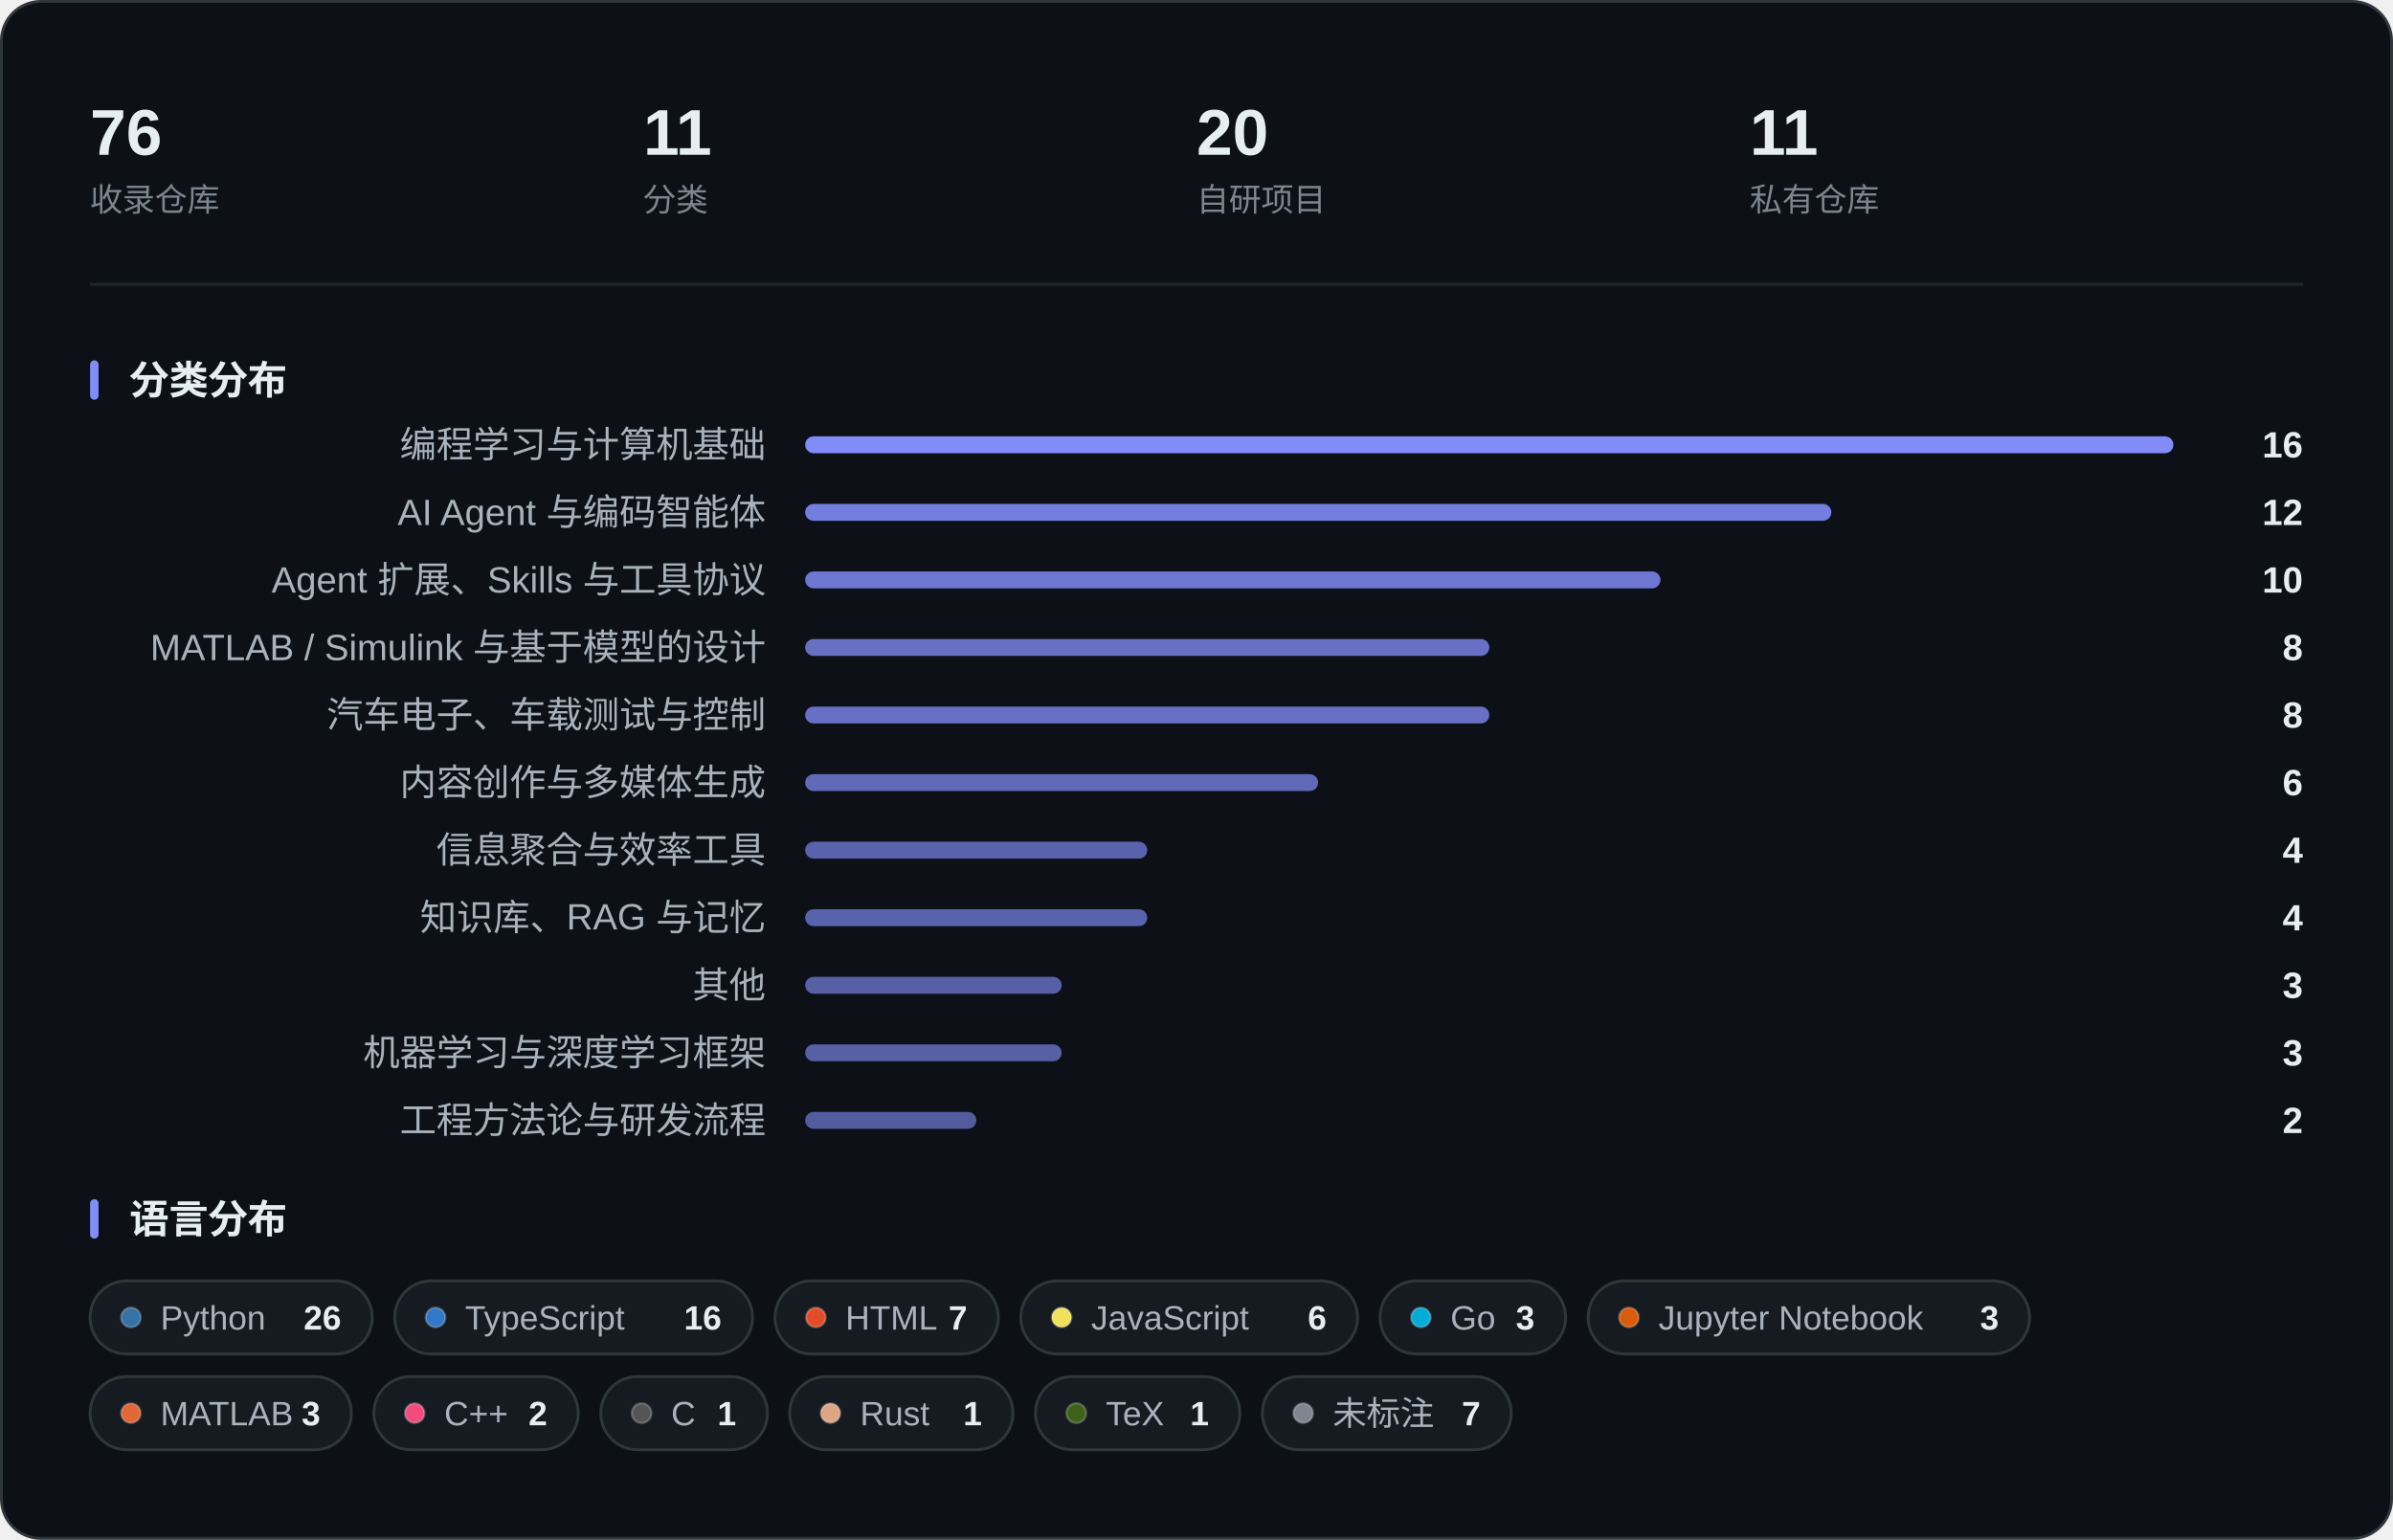
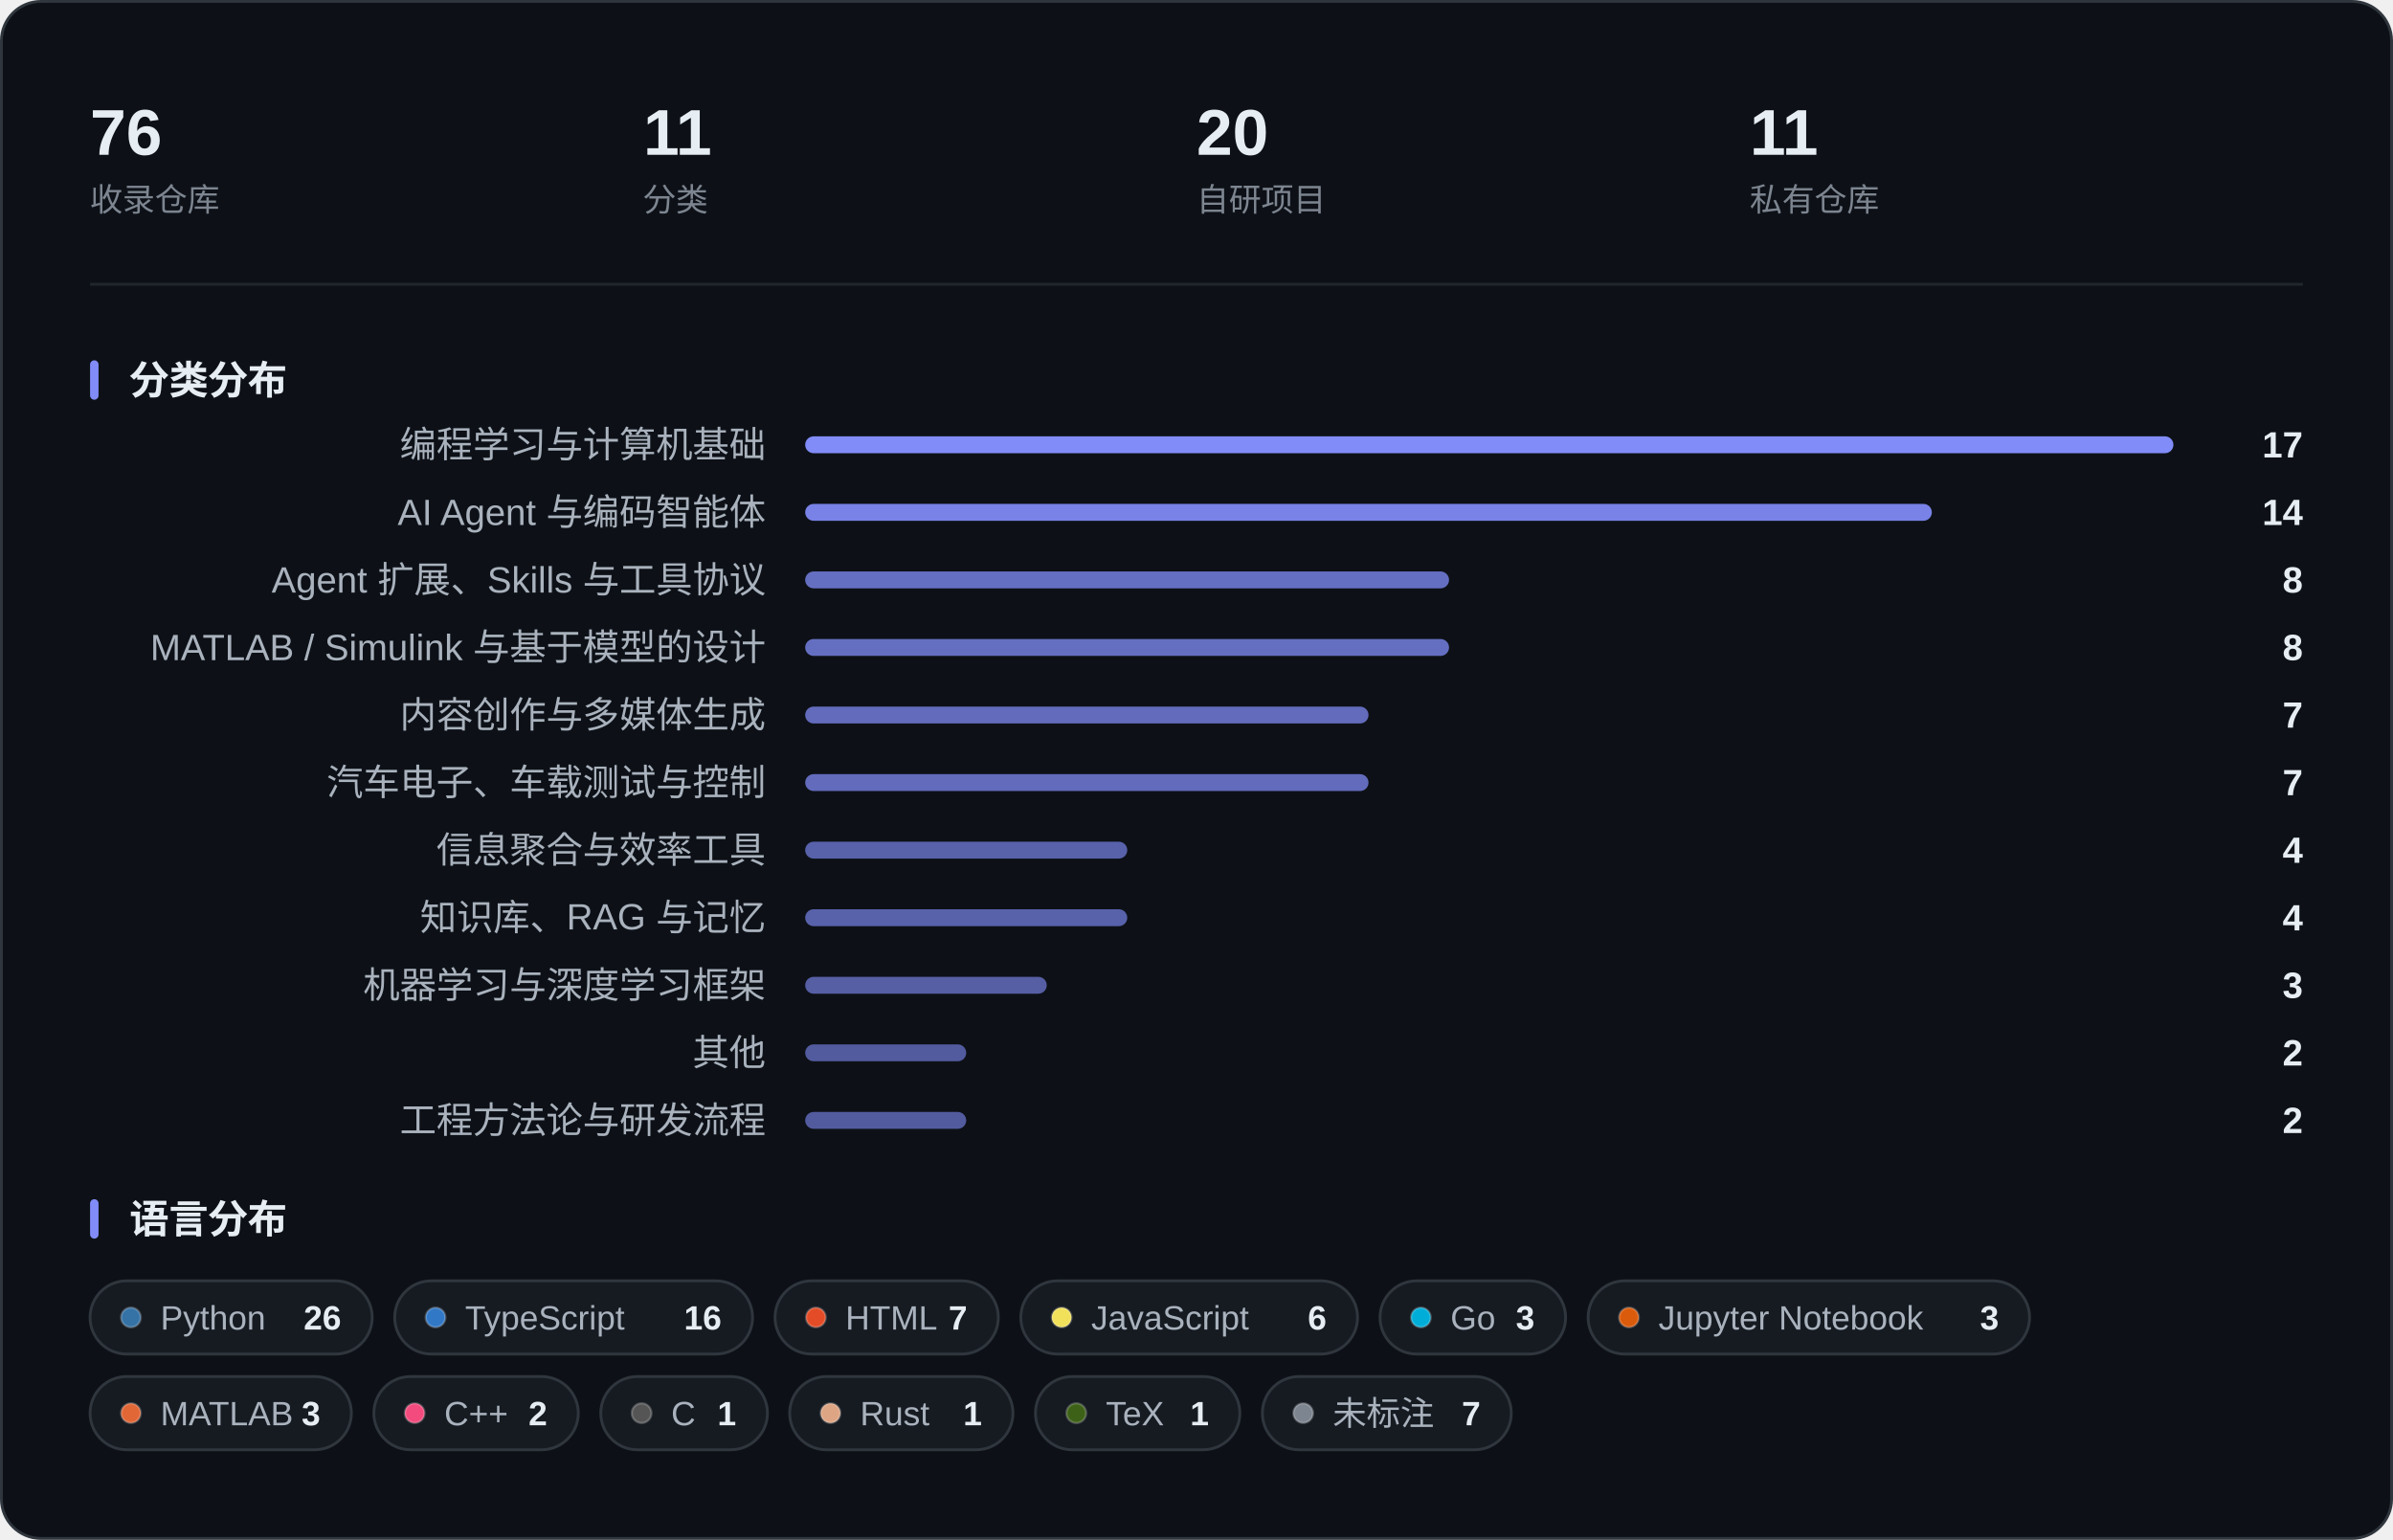
<svg xmlns="http://www.w3.org/2000/svg" width="850" height="547" viewBox="0 0 850 547" role="img" aria-label="收藏概览：指标、分类分布与语言分布">
  <rect x="0.5" y="0.5" width="849" height="546" rx="14" fill="#0D1117" stroke="#30363D" />
  <text x="32.0" y="55.0" font-family="-apple-system, BlinkMacSystemFont, 'Segoe UI', 'PingFang SC', 'Hiragino Sans GB', 'Microsoft YaHei', 'Helvetica Neue', Arial, sans-serif" font-size="23" fill="#E6EDF3" font-weight="600">76</text>
  <text x="32.0" y="75.0" font-family="-apple-system, BlinkMacSystemFont, 'Segoe UI', 'PingFang SC', 'Hiragino Sans GB', 'Microsoft YaHei', 'Helvetica Neue', Arial, sans-serif" font-size="11.5" fill="#7D8590">收录仓库</text>
  <text x="228.5" y="55.0" font-family="-apple-system, BlinkMacSystemFont, 'Segoe UI', 'PingFang SC', 'Hiragino Sans GB', 'Microsoft YaHei', 'Helvetica Neue', Arial, sans-serif" font-size="23" fill="#E6EDF3" font-weight="600">11</text>
  <text x="228.5" y="75.0" font-family="-apple-system, BlinkMacSystemFont, 'Segoe UI', 'PingFang SC', 'Hiragino Sans GB', 'Microsoft YaHei', 'Helvetica Neue', Arial, sans-serif" font-size="11.5" fill="#7D8590">分类</text>
  <text x="425.0" y="55.0" font-family="-apple-system, BlinkMacSystemFont, 'Segoe UI', 'PingFang SC', 'Hiragino Sans GB', 'Microsoft YaHei', 'Helvetica Neue', Arial, sans-serif" font-size="23" fill="#E6EDF3" font-weight="600">20</text>
  <text x="425.0" y="75.0" font-family="-apple-system, BlinkMacSystemFont, 'Segoe UI', 'PingFang SC', 'Hiragino Sans GB', 'Microsoft YaHei', 'Helvetica Neue', Arial, sans-serif" font-size="11.5" fill="#7D8590">自研项目</text>
  <text x="621.5" y="55.0" font-family="-apple-system, BlinkMacSystemFont, 'Segoe UI', 'PingFang SC', 'Hiragino Sans GB', 'Microsoft YaHei', 'Helvetica Neue', Arial, sans-serif" font-size="23" fill="#E6EDF3" font-weight="600">11</text>
  <text x="621.5" y="75.0" font-family="-apple-system, BlinkMacSystemFont, 'Segoe UI', 'PingFang SC', 'Hiragino Sans GB', 'Microsoft YaHei', 'Helvetica Neue', Arial, sans-serif" font-size="11.5" fill="#7D8590">私有仓库</text>
  <line x1="32" y1="101.0" x2="818" y2="101.0" stroke="#21262D" />
  <rect x="32" y="128.0" width="3" height="14" rx="1.5" fill="#818CF8" />
  <text x="46.0" y="140.0" font-family="-apple-system, BlinkMacSystemFont, 'Segoe UI', 'PingFang SC', 'Hiragino Sans GB', 'Microsoft YaHei', 'Helvetica Neue', Arial, sans-serif" font-size="14" fill="#E6EDF3" font-weight="600">分类分布</text>
  <text x="272.0" y="162.5" font-family="-apple-system, BlinkMacSystemFont, 'Segoe UI', 'PingFang SC', 'Hiragino Sans GB', 'Microsoft YaHei', 'Helvetica Neue', Arial, sans-serif" font-size="13" fill="#A9B2BD" text-anchor="end">编程学习与计算机基础</text>
  <rect x="286.0" y="155.0" width="486.0" height="6" rx="3.0" fill="#818CF8" fill-opacity="1.000" />
-   <text x="818.0" y="162.5" font-family="-apple-system, BlinkMacSystemFont, 'Segoe UI', 'PingFang SC', 'Hiragino Sans GB', 'Microsoft YaHei', 'Helvetica Neue', Arial, sans-serif" font-size="13" fill="#E6EDF3" font-weight="600" text-anchor="end">16</text>
+   <text x="818.0" y="162.5" font-family="-apple-system, BlinkMacSystemFont, 'Segoe UI', 'PingFang SC', 'Hiragino Sans GB', 'Microsoft YaHei', 'Helvetica Neue', Arial, sans-serif" font-size="13" fill="#E6EDF3" font-weight="600" text-anchor="end">17</text>
  <text x="272.0" y="186.5" font-family="-apple-system, BlinkMacSystemFont, 'Segoe UI', 'PingFang SC', 'Hiragino Sans GB', 'Microsoft YaHei', 'Helvetica Neue', Arial, sans-serif" font-size="13" fill="#A9B2BD" text-anchor="end">AI Agent 与编码智能体</text>
-   <rect x="286.0" y="179.0" width="364.5" height="6" rx="3.0" fill="#818CF8" fill-opacity="0.887" />
-   <text x="818.0" y="186.5" font-family="-apple-system, BlinkMacSystemFont, 'Segoe UI', 'PingFang SC', 'Hiragino Sans GB', 'Microsoft YaHei', 'Helvetica Neue', Arial, sans-serif" font-size="13" fill="#E6EDF3" font-weight="600" text-anchor="end">12</text>
+   <rect x="286.0" y="179.0" width="400.2" height="6" rx="3.0" fill="#818CF8" fill-opacity="0.921" />
+   <text x="818.0" y="186.5" font-family="-apple-system, BlinkMacSystemFont, 'Segoe UI', 'PingFang SC', 'Hiragino Sans GB', 'Microsoft YaHei', 'Helvetica Neue', Arial, sans-serif" font-size="13" fill="#E6EDF3" font-weight="600" text-anchor="end">14</text>
  <text x="272.0" y="210.5" font-family="-apple-system, BlinkMacSystemFont, 'Segoe UI', 'PingFang SC', 'Hiragino Sans GB', 'Microsoft YaHei', 'Helvetica Neue', Arial, sans-serif" font-size="13" fill="#A9B2BD" text-anchor="end">Agent 扩展、Skills 与工具协议</text>
-   <rect x="286.0" y="203.0" width="303.8" height="6" rx="3.0" fill="#818CF8" fill-opacity="0.831" />
-   <text x="818.0" y="210.5" font-family="-apple-system, BlinkMacSystemFont, 'Segoe UI', 'PingFang SC', 'Hiragino Sans GB', 'Microsoft YaHei', 'Helvetica Neue', Arial, sans-serif" font-size="13" fill="#E6EDF3" font-weight="600" text-anchor="end">10</text>
+   <rect x="286.0" y="203.0" width="228.7" height="6" rx="3.0" fill="#818CF8" fill-opacity="0.762" />
+   <text x="818.0" y="210.5" font-family="-apple-system, BlinkMacSystemFont, 'Segoe UI', 'PingFang SC', 'Hiragino Sans GB', 'Microsoft YaHei', 'Helvetica Neue', Arial, sans-serif" font-size="13" fill="#E6EDF3" font-weight="600" text-anchor="end">8</text>
  <text x="272.0" y="234.5" font-family="-apple-system, BlinkMacSystemFont, 'Segoe UI', 'PingFang SC', 'Hiragino Sans GB', 'Microsoft YaHei', 'Helvetica Neue', Arial, sans-serif" font-size="13" fill="#A9B2BD" text-anchor="end">MATLAB / Simulink 与基于模型的设计</text>
-   <rect x="286.0" y="227.0" width="243.0" height="6" rx="3.0" fill="#818CF8" fill-opacity="0.775" />
+   <rect x="286.0" y="227.0" width="228.7" height="6" rx="3.0" fill="#818CF8" fill-opacity="0.762" />
  <text x="818.0" y="234.5" font-family="-apple-system, BlinkMacSystemFont, 'Segoe UI', 'PingFang SC', 'Hiragino Sans GB', 'Microsoft YaHei', 'Helvetica Neue', Arial, sans-serif" font-size="13" fill="#E6EDF3" font-weight="600" text-anchor="end">8</text>
-   <text x="272.0" y="258.5" font-family="-apple-system, BlinkMacSystemFont, 'Segoe UI', 'PingFang SC', 'Hiragino Sans GB', 'Microsoft YaHei', 'Helvetica Neue', Arial, sans-serif" font-size="13" fill="#A9B2BD" text-anchor="end">汽车电子、车载测试与控制</text>
-   <rect x="286.0" y="251.0" width="243.0" height="6" rx="3.0" fill="#818CF8" fill-opacity="0.775" />
-   <text x="818.0" y="258.5" font-family="-apple-system, BlinkMacSystemFont, 'Segoe UI', 'PingFang SC', 'Hiragino Sans GB', 'Microsoft YaHei', 'Helvetica Neue', Arial, sans-serif" font-size="13" fill="#E6EDF3" font-weight="600" text-anchor="end">8</text>
-   <text x="272.0" y="282.5" font-family="-apple-system, BlinkMacSystemFont, 'Segoe UI', 'PingFang SC', 'Hiragino Sans GB', 'Microsoft YaHei', 'Helvetica Neue', Arial, sans-serif" font-size="13" fill="#A9B2BD" text-anchor="end">内容创作与多媒体生成</text>
-   <rect x="286.0" y="275.0" width="182.2" height="6" rx="3.0" fill="#818CF8" fill-opacity="0.719" />
-   <text x="818.0" y="282.5" font-family="-apple-system, BlinkMacSystemFont, 'Segoe UI', 'PingFang SC', 'Hiragino Sans GB', 'Microsoft YaHei', 'Helvetica Neue', Arial, sans-serif" font-size="13" fill="#E6EDF3" font-weight="600" text-anchor="end">6</text>
+   <text x="272.0" y="258.5" font-family="-apple-system, BlinkMacSystemFont, 'Segoe UI', 'PingFang SC', 'Hiragino Sans GB', 'Microsoft YaHei', 'Helvetica Neue', Arial, sans-serif" font-size="13" fill="#A9B2BD" text-anchor="end">内容创作与多媒体生成</text>
+   <rect x="286.0" y="251.0" width="200.1" height="6" rx="3.0" fill="#818CF8" fill-opacity="0.735" />
+   <text x="818.0" y="258.5" font-family="-apple-system, BlinkMacSystemFont, 'Segoe UI', 'PingFang SC', 'Hiragino Sans GB', 'Microsoft YaHei', 'Helvetica Neue', Arial, sans-serif" font-size="13" fill="#E6EDF3" font-weight="600" text-anchor="end">7</text>
+   <text x="272.0" y="282.5" font-family="-apple-system, BlinkMacSystemFont, 'Segoe UI', 'PingFang SC', 'Hiragino Sans GB', 'Microsoft YaHei', 'Helvetica Neue', Arial, sans-serif" font-size="13" fill="#A9B2BD" text-anchor="end">汽车电子、车载测试与控制</text>
+   <rect x="286.0" y="275.0" width="200.1" height="6" rx="3.0" fill="#818CF8" fill-opacity="0.735" />
+   <text x="818.0" y="282.5" font-family="-apple-system, BlinkMacSystemFont, 'Segoe UI', 'PingFang SC', 'Hiragino Sans GB', 'Microsoft YaHei', 'Helvetica Neue', Arial, sans-serif" font-size="13" fill="#E6EDF3" font-weight="600" text-anchor="end">7</text>
  <text x="272.0" y="306.5" font-family="-apple-system, BlinkMacSystemFont, 'Segoe UI', 'PingFang SC', 'Hiragino Sans GB', 'Microsoft YaHei', 'Helvetica Neue', Arial, sans-serif" font-size="13" fill="#A9B2BD" text-anchor="end">信息聚合与效率工具</text>
-   <rect x="286.0" y="299.0" width="121.5" height="6" rx="3.0" fill="#818CF8" fill-opacity="0.663" />
+   <rect x="286.0" y="299.0" width="114.4" height="6" rx="3.0" fill="#818CF8" fill-opacity="0.656" />
  <text x="818.0" y="306.5" font-family="-apple-system, BlinkMacSystemFont, 'Segoe UI', 'PingFang SC', 'Hiragino Sans GB', 'Microsoft YaHei', 'Helvetica Neue', Arial, sans-serif" font-size="13" fill="#E6EDF3" font-weight="600" text-anchor="end">4</text>
  <text x="272.0" y="330.5" font-family="-apple-system, BlinkMacSystemFont, 'Segoe UI', 'PingFang SC', 'Hiragino Sans GB', 'Microsoft YaHei', 'Helvetica Neue', Arial, sans-serif" font-size="13" fill="#A9B2BD" text-anchor="end">知识库、RAG 与记忆</text>
-   <rect x="286.0" y="323.0" width="121.5" height="6" rx="3.0" fill="#818CF8" fill-opacity="0.663" />
+   <rect x="286.0" y="323.0" width="114.4" height="6" rx="3.0" fill="#818CF8" fill-opacity="0.656" />
  <text x="818.0" y="330.5" font-family="-apple-system, BlinkMacSystemFont, 'Segoe UI', 'PingFang SC', 'Hiragino Sans GB', 'Microsoft YaHei', 'Helvetica Neue', Arial, sans-serif" font-size="13" fill="#E6EDF3" font-weight="600" text-anchor="end">4</text>
-   <text x="272.0" y="354.5" font-family="-apple-system, BlinkMacSystemFont, 'Segoe UI', 'PingFang SC', 'Hiragino Sans GB', 'Microsoft YaHei', 'Helvetica Neue', Arial, sans-serif" font-size="13" fill="#A9B2BD" text-anchor="end">其他</text>
-   <rect x="286.0" y="347.0" width="91.1" height="6" rx="3.0" fill="#818CF8" fill-opacity="0.634" />
+   <text x="272.0" y="354.5" font-family="-apple-system, BlinkMacSystemFont, 'Segoe UI', 'PingFang SC', 'Hiragino Sans GB', 'Microsoft YaHei', 'Helvetica Neue', Arial, sans-serif" font-size="13" fill="#A9B2BD" text-anchor="end">机器学习与深度学习框架</text>
+   <rect x="286.0" y="347.0" width="85.8" height="6" rx="3.0" fill="#818CF8" fill-opacity="0.629" />
  <text x="818.0" y="354.5" font-family="-apple-system, BlinkMacSystemFont, 'Segoe UI', 'PingFang SC', 'Hiragino Sans GB', 'Microsoft YaHei', 'Helvetica Neue', Arial, sans-serif" font-size="13" fill="#E6EDF3" font-weight="600" text-anchor="end">3</text>
-   <text x="272.0" y="378.5" font-family="-apple-system, BlinkMacSystemFont, 'Segoe UI', 'PingFang SC', 'Hiragino Sans GB', 'Microsoft YaHei', 'Helvetica Neue', Arial, sans-serif" font-size="13" fill="#A9B2BD" text-anchor="end">机器学习与深度学习框架</text>
-   <rect x="286.0" y="371.0" width="91.1" height="6" rx="3.0" fill="#818CF8" fill-opacity="0.634" />
-   <text x="818.0" y="378.5" font-family="-apple-system, BlinkMacSystemFont, 'Segoe UI', 'PingFang SC', 'Hiragino Sans GB', 'Microsoft YaHei', 'Helvetica Neue', Arial, sans-serif" font-size="13" fill="#E6EDF3" font-weight="600" text-anchor="end">3</text>
+   <text x="272.0" y="378.5" font-family="-apple-system, BlinkMacSystemFont, 'Segoe UI', 'PingFang SC', 'Hiragino Sans GB', 'Microsoft YaHei', 'Helvetica Neue', Arial, sans-serif" font-size="13" fill="#A9B2BD" text-anchor="end">其他</text>
+   <rect x="286.0" y="371.0" width="57.2" height="6" rx="3.0" fill="#818CF8" fill-opacity="0.603" />
+   <text x="818.0" y="378.5" font-family="-apple-system, BlinkMacSystemFont, 'Segoe UI', 'PingFang SC', 'Hiragino Sans GB', 'Microsoft YaHei', 'Helvetica Neue', Arial, sans-serif" font-size="13" fill="#E6EDF3" font-weight="600" text-anchor="end">2</text>
  <text x="272.0" y="402.5" font-family="-apple-system, BlinkMacSystemFont, 'Segoe UI', 'PingFang SC', 'Hiragino Sans GB', 'Microsoft YaHei', 'Helvetica Neue', Arial, sans-serif" font-size="13" fill="#A9B2BD" text-anchor="end">工程方法论与研发流程</text>
-   <rect x="286.0" y="395.0" width="60.8" height="6" rx="3.0" fill="#818CF8" fill-opacity="0.606" />
+   <rect x="286.0" y="395.0" width="57.2" height="6" rx="3.0" fill="#818CF8" fill-opacity="0.603" />
  <text x="818.0" y="402.5" font-family="-apple-system, BlinkMacSystemFont, 'Segoe UI', 'PingFang SC', 'Hiragino Sans GB', 'Microsoft YaHei', 'Helvetica Neue', Arial, sans-serif" font-size="13" fill="#E6EDF3" font-weight="600" text-anchor="end">2</text>
  <rect x="32" y="426.0" width="3" height="14" rx="1.5" fill="#818CF8" />
  <text x="46.0" y="438.0" font-family="-apple-system, BlinkMacSystemFont, 'Segoe UI', 'PingFang SC', 'Hiragino Sans GB', 'Microsoft YaHei', 'Helvetica Neue', Arial, sans-serif" font-size="14" fill="#E6EDF3" font-weight="600">语言分布</text>
  <rect x="32.0" y="455.0" width="100.2" height="26" rx="13.0" fill="#161B22" stroke="#30363D" />
  <circle cx="46.5" cy="468.0" r="3.5" fill="#3572A5" stroke="#FFFFFF" stroke-opacity="0.22" stroke-width="0.8" />
  <text x="57.0" y="472.3" font-family="-apple-system, BlinkMacSystemFont, 'Segoe UI', 'PingFang SC', 'Hiragino Sans GB', 'Microsoft YaHei', 'Helvetica Neue', Arial, sans-serif" font-size="12" fill="#A9B2BD">Python</text>
  <text x="121.2" y="472.3" font-family="-apple-system, BlinkMacSystemFont, 'Segoe UI', 'PingFang SC', 'Hiragino Sans GB', 'Microsoft YaHei', 'Helvetica Neue', Arial, sans-serif" font-size="12" fill="#E6EDF3" font-weight="600" text-anchor="end">26</text>
  <rect x="140.2" y="455.0" width="127.1" height="26" rx="13.0" fill="#161B22" stroke="#30363D" />
  <circle cx="154.7" cy="468.0" r="3.5" fill="#3178C6" stroke="#FFFFFF" stroke-opacity="0.22" stroke-width="0.8" />
  <text x="165.2" y="472.3" font-family="-apple-system, BlinkMacSystemFont, 'Segoe UI', 'PingFang SC', 'Hiragino Sans GB', 'Microsoft YaHei', 'Helvetica Neue', Arial, sans-serif" font-size="12" fill="#A9B2BD">TypeScript</text>
  <text x="256.3" y="472.3" font-family="-apple-system, BlinkMacSystemFont, 'Segoe UI', 'PingFang SC', 'Hiragino Sans GB', 'Microsoft YaHei', 'Helvetica Neue', Arial, sans-serif" font-size="12" fill="#E6EDF3" font-weight="600" text-anchor="end">16</text>
  <rect x="275.3" y="455.0" width="79.3" height="26" rx="13.0" fill="#161B22" stroke="#30363D" />
  <circle cx="289.8" cy="468.0" r="3.5" fill="#E34C26" stroke="#FFFFFF" stroke-opacity="0.22" stroke-width="0.8" />
  <text x="300.3" y="472.3" font-family="-apple-system, BlinkMacSystemFont, 'Segoe UI', 'PingFang SC', 'Hiragino Sans GB', 'Microsoft YaHei', 'Helvetica Neue', Arial, sans-serif" font-size="12" fill="#A9B2BD">HTML</text>
  <text x="343.6" y="472.3" font-family="-apple-system, BlinkMacSystemFont, 'Segoe UI', 'PingFang SC', 'Hiragino Sans GB', 'Microsoft YaHei', 'Helvetica Neue', Arial, sans-serif" font-size="12" fill="#E6EDF3" font-weight="600" text-anchor="end">7</text>
  <rect x="362.6" y="455.0" width="119.6" height="26" rx="13.0" fill="#161B22" stroke="#30363D" />
  <circle cx="377.1" cy="468.0" r="3.5" fill="#F1E05A" stroke="#FFFFFF" stroke-opacity="0.22" stroke-width="0.8" />
  <text x="387.6" y="472.3" font-family="-apple-system, BlinkMacSystemFont, 'Segoe UI', 'PingFang SC', 'Hiragino Sans GB', 'Microsoft YaHei', 'Helvetica Neue', Arial, sans-serif" font-size="12" fill="#A9B2BD">JavaScript</text>
  <text x="471.2" y="472.3" font-family="-apple-system, BlinkMacSystemFont, 'Segoe UI', 'PingFang SC', 'Hiragino Sans GB', 'Microsoft YaHei', 'Helvetica Neue', Arial, sans-serif" font-size="12" fill="#E6EDF3" font-weight="600" text-anchor="end">6</text>
  <rect x="490.2" y="455.0" width="65.9" height="26" rx="13.0" fill="#161B22" stroke="#30363D" />
  <circle cx="504.7" cy="468.0" r="3.5" fill="#00ADD8" stroke="#FFFFFF" stroke-opacity="0.22" stroke-width="0.8" />
  <text x="515.2" y="472.3" font-family="-apple-system, BlinkMacSystemFont, 'Segoe UI', 'PingFang SC', 'Hiragino Sans GB', 'Microsoft YaHei', 'Helvetica Neue', Arial, sans-serif" font-size="12" fill="#A9B2BD">Go</text>
  <text x="545.1" y="472.3" font-family="-apple-system, BlinkMacSystemFont, 'Segoe UI', 'PingFang SC', 'Hiragino Sans GB', 'Microsoft YaHei', 'Helvetica Neue', Arial, sans-serif" font-size="12" fill="#E6EDF3" font-weight="600" text-anchor="end">3</text>
  <rect x="564.1" y="455.0" width="156.8" height="26" rx="13.0" fill="#161B22" stroke="#30363D" />
  <circle cx="578.6" cy="468.0" r="3.5" fill="#DA5B0B" stroke="#FFFFFF" stroke-opacity="0.22" stroke-width="0.8" />
  <text x="589.1" y="472.3" font-family="-apple-system, BlinkMacSystemFont, 'Segoe UI', 'PingFang SC', 'Hiragino Sans GB', 'Microsoft YaHei', 'Helvetica Neue', Arial, sans-serif" font-size="12" fill="#A9B2BD">Jupyter Notebook</text>
  <text x="710.0" y="472.3" font-family="-apple-system, BlinkMacSystemFont, 'Segoe UI', 'PingFang SC', 'Hiragino Sans GB', 'Microsoft YaHei', 'Helvetica Neue', Arial, sans-serif" font-size="12" fill="#E6EDF3" font-weight="600" text-anchor="end">3</text>
  <rect x="32.0" y="489.0" width="92.8" height="26" rx="13.0" fill="#161B22" stroke="#30363D" />
  <circle cx="46.5" cy="502.0" r="3.5" fill="#E16737" stroke="#FFFFFF" stroke-opacity="0.22" stroke-width="0.8" />
  <text x="57.0" y="506.3" font-family="-apple-system, BlinkMacSystemFont, 'Segoe UI', 'PingFang SC', 'Hiragino Sans GB', 'Microsoft YaHei', 'Helvetica Neue', Arial, sans-serif" font-size="12" fill="#A9B2BD">MATLAB</text>
  <text x="113.8" y="506.3" font-family="-apple-system, BlinkMacSystemFont, 'Segoe UI', 'PingFang SC', 'Hiragino Sans GB', 'Microsoft YaHei', 'Helvetica Neue', Arial, sans-serif" font-size="12" fill="#E6EDF3" font-weight="600" text-anchor="end">3</text>
  <rect x="132.8" y="489.0" width="72.6" height="26" rx="13.0" fill="#161B22" stroke="#30363D" />
  <circle cx="147.3" cy="502.0" r="3.5" fill="#F34B7D" stroke="#FFFFFF" stroke-opacity="0.22" stroke-width="0.8" />
  <text x="157.8" y="506.3" font-family="-apple-system, BlinkMacSystemFont, 'Segoe UI', 'PingFang SC', 'Hiragino Sans GB', 'Microsoft YaHei', 'Helvetica Neue', Arial, sans-serif" font-size="12" fill="#A9B2BD">C++</text>
  <text x="194.4" y="506.3" font-family="-apple-system, BlinkMacSystemFont, 'Segoe UI', 'PingFang SC', 'Hiragino Sans GB', 'Microsoft YaHei', 'Helvetica Neue', Arial, sans-serif" font-size="12" fill="#E6EDF3" font-weight="600" text-anchor="end">2</text>
  <rect x="213.4" y="489.0" width="59.2" height="26" rx="13.0" fill="#161B22" stroke="#30363D" />
  <circle cx="227.9" cy="502.0" r="3.5" fill="#555555" stroke="#FFFFFF" stroke-opacity="0.22" stroke-width="0.8" />
  <text x="238.4" y="506.3" font-family="-apple-system, BlinkMacSystemFont, 'Segoe UI', 'PingFang SC', 'Hiragino Sans GB', 'Microsoft YaHei', 'Helvetica Neue', Arial, sans-serif" font-size="12" fill="#A9B2BD">C</text>
  <text x="261.5" y="506.3" font-family="-apple-system, BlinkMacSystemFont, 'Segoe UI', 'PingFang SC', 'Hiragino Sans GB', 'Microsoft YaHei', 'Helvetica Neue', Arial, sans-serif" font-size="12" fill="#E6EDF3" font-weight="600" text-anchor="end">1</text>
  <rect x="280.5" y="489.0" width="79.3" height="26" rx="13.0" fill="#161B22" stroke="#30363D" />
  <circle cx="295.0" cy="502.0" r="3.5" fill="#DEA584" stroke="#FFFFFF" stroke-opacity="0.22" stroke-width="0.8" />
  <text x="305.5" y="506.3" font-family="-apple-system, BlinkMacSystemFont, 'Segoe UI', 'PingFang SC', 'Hiragino Sans GB', 'Microsoft YaHei', 'Helvetica Neue', Arial, sans-serif" font-size="12" fill="#A9B2BD">Rust</text>
  <text x="348.8" y="506.3" font-family="-apple-system, BlinkMacSystemFont, 'Segoe UI', 'PingFang SC', 'Hiragino Sans GB', 'Microsoft YaHei', 'Helvetica Neue', Arial, sans-serif" font-size="12" fill="#E6EDF3" font-weight="600" text-anchor="end">1</text>
  <rect x="367.8" y="489.0" width="72.6" height="26" rx="13.0" fill="#161B22" stroke="#30363D" />
  <circle cx="382.3" cy="502.0" r="3.5" fill="#3D6117" stroke="#FFFFFF" stroke-opacity="0.22" stroke-width="0.8" />
  <text x="392.8" y="506.3" font-family="-apple-system, BlinkMacSystemFont, 'Segoe UI', 'PingFang SC', 'Hiragino Sans GB', 'Microsoft YaHei', 'Helvetica Neue', Arial, sans-serif" font-size="12" fill="#A9B2BD">TeX</text>
  <text x="429.4" y="506.3" font-family="-apple-system, BlinkMacSystemFont, 'Segoe UI', 'PingFang SC', 'Hiragino Sans GB', 'Microsoft YaHei', 'Helvetica Neue', Arial, sans-serif" font-size="12" fill="#E6EDF3" font-weight="600" text-anchor="end">1</text>
  <rect x="448.4" y="489.0" width="88.4" height="26" rx="13.0" fill="#161B22" stroke="#30363D" />
  <circle cx="462.9" cy="502.0" r="3.5" fill="#7D8590" stroke="#FFFFFF" stroke-opacity="0.22" stroke-width="0.8" />
  <text x="473.4" y="506.3" font-family="-apple-system, BlinkMacSystemFont, 'Segoe UI', 'PingFang SC', 'Hiragino Sans GB', 'Microsoft YaHei', 'Helvetica Neue', Arial, sans-serif" font-size="12" fill="#A9B2BD">未标注</text>
  <text x="525.9" y="506.3" font-family="-apple-system, BlinkMacSystemFont, 'Segoe UI', 'PingFang SC', 'Hiragino Sans GB', 'Microsoft YaHei', 'Helvetica Neue', Arial, sans-serif" font-size="12" fill="#E6EDF3" font-weight="600" text-anchor="end">7</text>
</svg>
